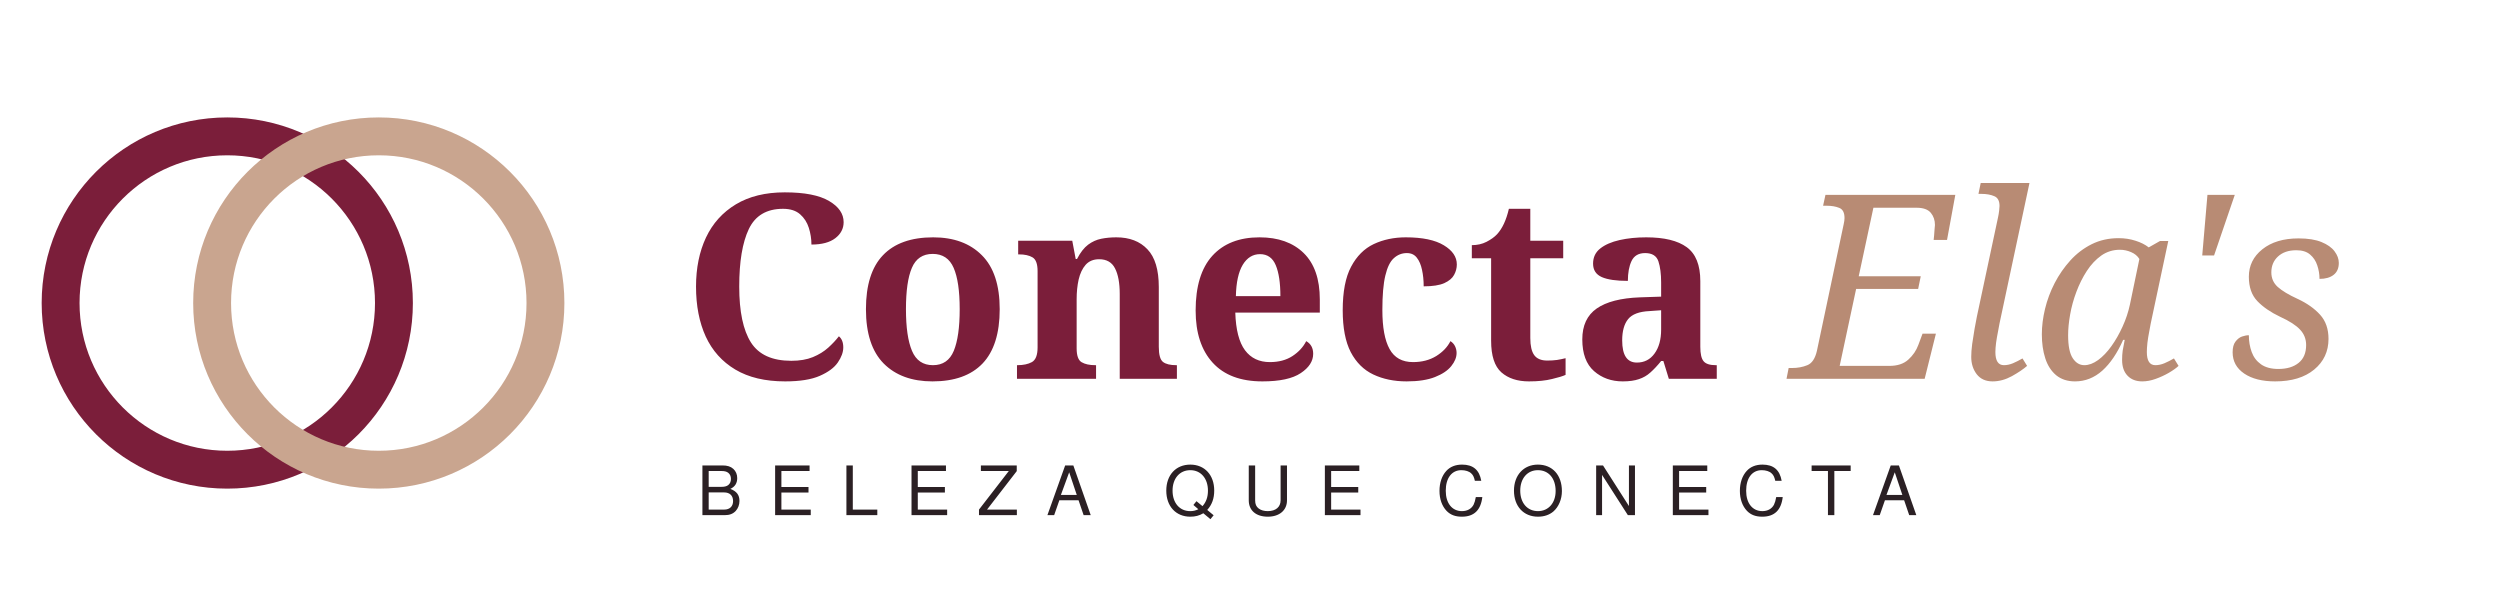
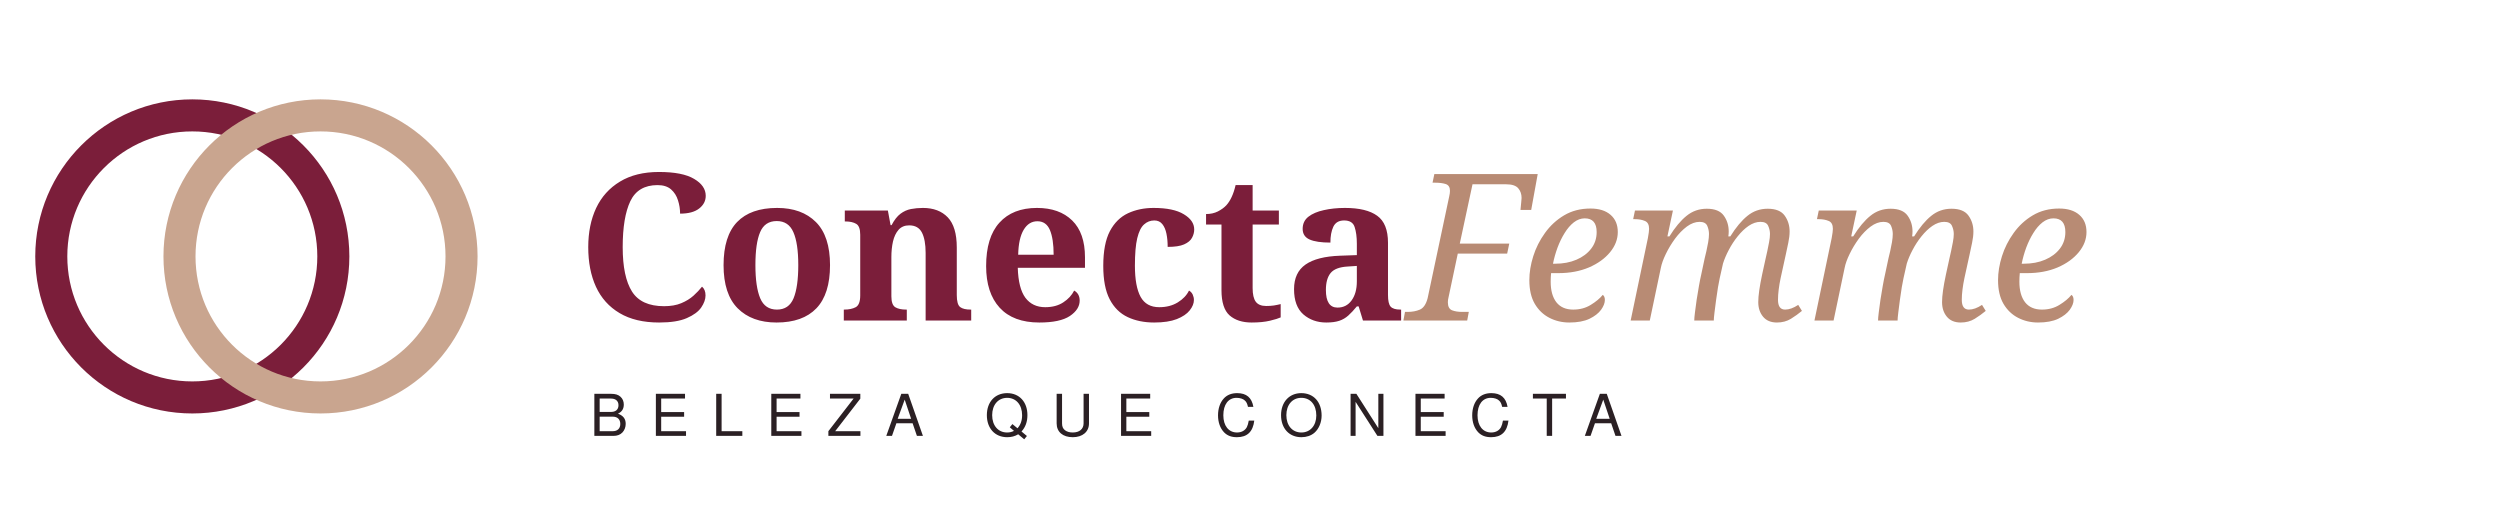
- <svg xmlns="http://www.w3.org/2000/svg" viewBox="0 0 330 80">
+ <svg xmlns="http://www.w3.org/2000/svg" viewBox="0 0 390 80">
  <circle cx="30" cy="40" r="22" fill="none" stroke="#7B1E3A" stroke-width="5" />
  <circle cx="50" cy="40" r="22" fill="none" stroke="#C9A58F" stroke-width="5" />
-   <text x="90" y="50" font-family="'Playfair Display',Georgia,serif" font-size="34" font-weight="600" fill="#7B1E3A">Conecta <tspan font-style="italic" font-weight="400" fill="#B88B74">Ela's</tspan>
+   <text x="90" y="50" font-family="'Playfair Display',Georgia,serif" font-size="32" font-weight="600" fill="#7B1E3A">Conecta<tspan font-style="italic" font-weight="400" fill="#B88B74">Femme</tspan>
  </text>
  <text x="92" y="68" font-family="Helvetica,Arial,sans-serif" font-size="9" letter-spacing="3.5" fill="#2B2024">BELEZA QUE CONECTA</text>
</svg>
